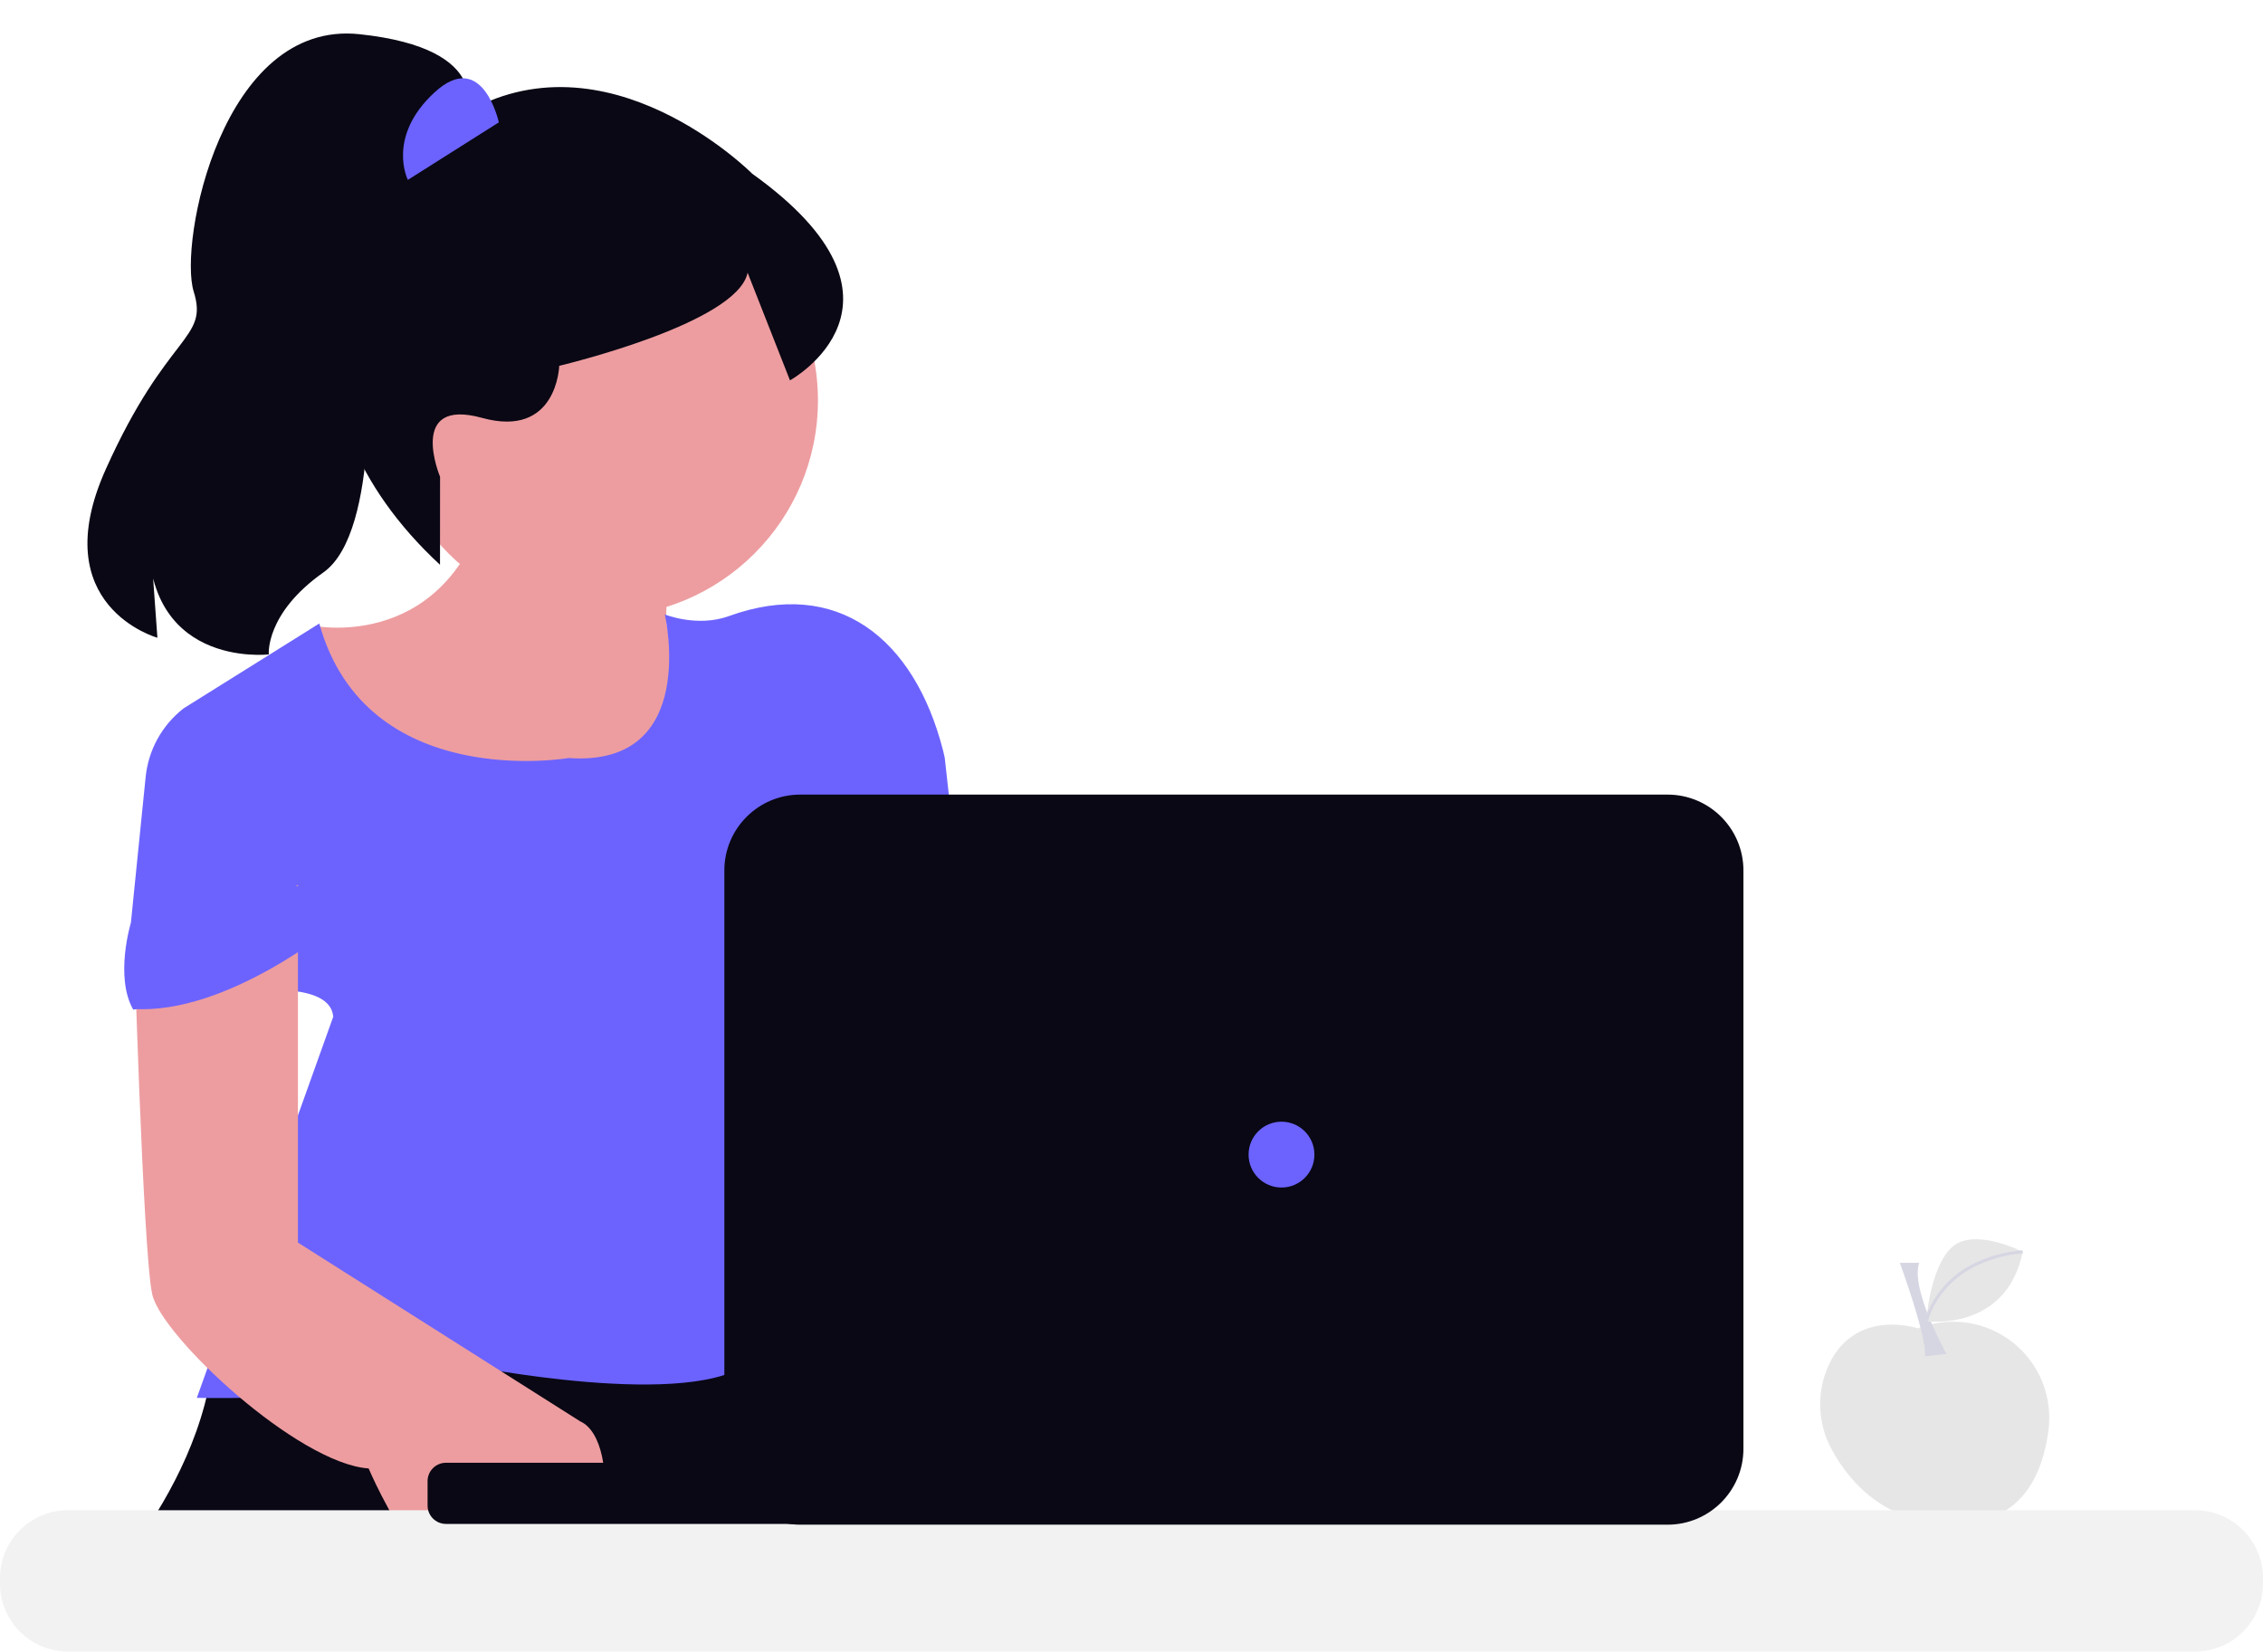
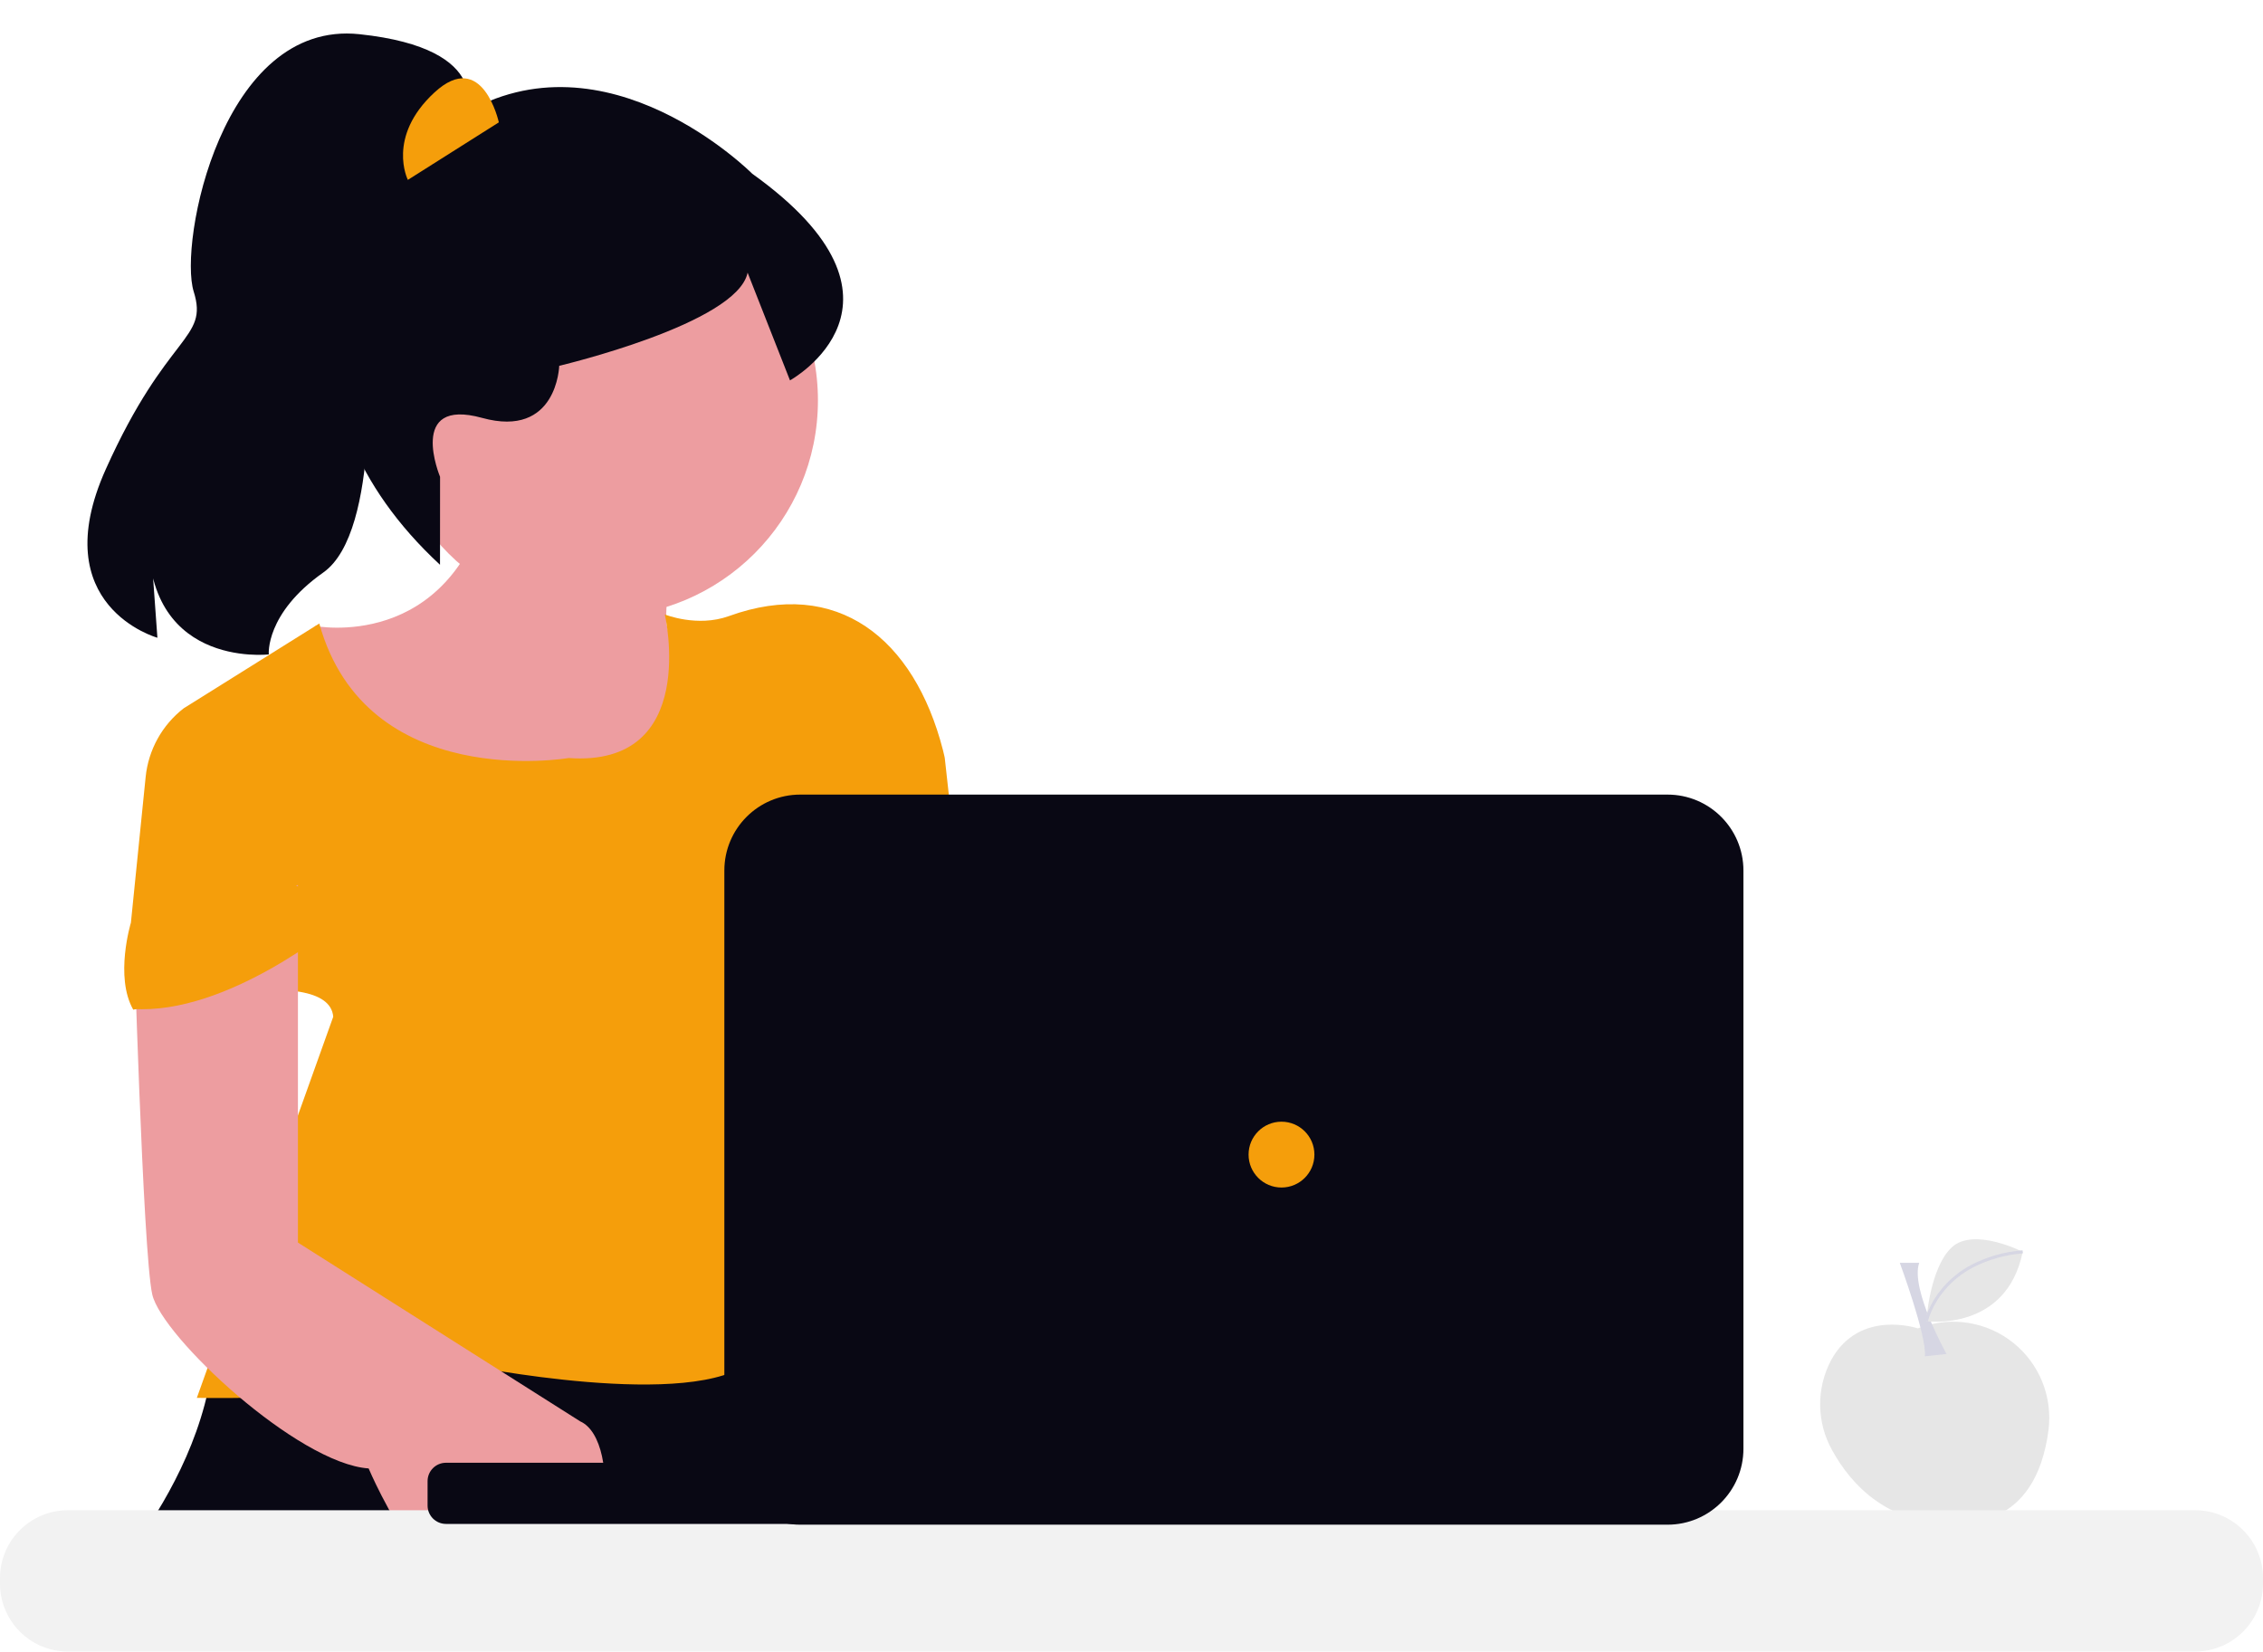
<svg xmlns="http://www.w3.org/2000/svg" width="800" height="583.833" viewBox="0 0 800 583.833" role="img" artist="Katerina Limpitsouni" source="https://undraw.co/">
  <g transform="translate(-560 -244.347)">
    <g transform="translate(1203.445 682.44)">
      <path d="M737.592,593.458s-20.693-7.01-30.648,11.219a33.254,33.254,0,0,0,.443,32.016c6.515,11.819,20.015,27.169,45.607,25.8,21.657-1.16,28.8-17.682,30.778-33.058a33.958,33.958,0,0,0-45.1-36.355Z" transform="translate(-703.056 -561.953)" fill="#e6e6e6" />
      <path d="M720.1,566s9.668,26.188,8.863,33.039l7.665-.8s-12.9-23-9.668-32.234Z" transform="translate(-691.942 -557.669)" fill="#d6d6e3" />
      <path d="M764.176,568.656s-17.349-8.871-25.128-1.54-8.958,26.067-8.958,26.067S758.4,597.072,764.176,568.656Z" transform="translate(-692.567 -564.214)" fill="#e6e6e6" />
      <path d="M730.68,592.965l-1.069-.224a20.866,20.866,0,0,1,1.205-3.544,32.281,32.281,0,0,1,4.878-7.916,34.82,34.82,0,0,1,10.493-8.433,47.711,47.711,0,0,1,17.983-5.064l.1,1.088a46.656,46.656,0,0,0-17.537,4.923,33.753,33.753,0,0,0-10.164,8.142,31.206,31.206,0,0,0-4.728,7.641A20.36,20.36,0,0,0,730.68,592.965Z" transform="translate(-692.611 -563.884)" fill="#d6d6e3" />
    </g>
    <path d="M479.1,576.09s43.248,93.143,38.258,108.154-282.764,0-282.764,0,51.562-51.562,41.581-108.154Z" transform="translate(358.416 124.168)" fill="#090814" />
    <path d="M421.049,366.036s-1.821,19.421-2.158,32.124,7.4,9.1,9.125,20.039-5.844,19.075-2.223,23.728c11.073,14.232-44.269,22.122-48.964,22.122s-55.33-17.341-64.818-22.134S294.67,402.39,294.67,402.39s47.428,9.488,61.66-45.83Z" transform="translate(376.625 63.228)" fill="#ed9da0" />
-     <path d="M400.057,445.786s-71.512,12.322-88.139-47.553L263.965,428.22a35.183,35.183,0,0,0-13.435,24.263l-5.212,51.51s-5.825,19.129.834,30.765c0,0,69.062-17.461,70.691,2.489L268.63,671.971s74.848,1.668,94.8-11.636c0,0,81.493,16.627,101.456-1.668s39.913-16.627,23.286-58.208c0,0,33.267-33.267,18.243-79.838s-.834.834-.834.834,32.433-15.806,30.765-45.737l-3.323-29.97s-.182-.99-.638-2.776C522.245,403.514,495,381.727,456.7,395.618c-11.193,4.052-22.634-.586-22.634-.586S446.615,449.108,400.057,445.786Z" transform="translate(360.959 66.532)" fill="#6c63ff" />
+     <path d="M400.057,445.786s-71.512,12.322-88.139-47.553L263.965,428.22a35.183,35.183,0,0,0-13.435,24.263l-5.212,51.51s-5.825,19.129.834,30.765c0,0,69.062-17.461,70.691,2.489L268.63,671.971s74.848,1.668,94.8-11.636c0,0,81.493,16.627,101.456-1.668s39.913-16.627,23.286-58.208c0,0,33.267-33.267,18.243-79.838s-.834.834-.834.834,32.433-15.806,30.765-45.737l-3.323-29.97s-.182-.99-.638-2.776C522.245,403.514,495,381.727,456.7,395.618c-11.193,4.052-22.634-.586-22.634-.586S446.615,449.108,400.057,445.786Z" transform="translate(360.959 66.532)" fill="#f59e0b" />
    <path d="M245.45,477.956s3.323,118.083,6.659,133.055,51.562,59.876,76.5,61.543c0,0,26.608,63.2,56.553,53.217s33.267-63.2,18.243-69.857l-99.788-63.2V466.32Z" transform="translate(361.707 90.901)" fill="#ed9da0" />
-     <path d="M317.1,482.765s-38.337,31.833-71.63,29.657c0,0-3.2-50.454,6.777-52.943S305.467,459.479,317.1,482.765Z" transform="translate(361.566 88.594)" fill="#6c63ff" />
+     <path d="M317.1,482.765s-38.337,31.833-71.63,29.657c0,0-3.2-50.454,6.777-52.943S305.467,459.479,317.1,482.765Z" transform="translate(361.566 88.594)" fill="#f59e0b" />
    <circle cx="76.503" cy="76.503" r="76.503" transform="translate(696.145 309.406)" fill="#ed9da0" />
    <rect width="800" height="49.946" rx="24" transform="translate(560 778.233)" fill="#f2f2f2" />
    <rect width="153.018" height="21.618" rx="6.5" transform="translate(711.154 761.45)" fill="#090814" />
    <rect width="360.257" height="258.097" rx="26.84" transform="translate(816.068 525.244)" fill="#090814" />
-     <circle cx="11.636" cy="11.636" r="11.636" transform="translate(1001.387 640.877)" fill="#6c63ff" />
+     <circle cx="11.636" cy="11.636" r="11.636" transform="translate(1001.387 640.877)" fill="#f59e0b" />
    <path d="M263.509,344.223s17.694,63.792.243,81.968-13.4,32.111-13.4,32.111-44.085,14.072-50.525-38.027l10.751,39.758s-41.387-3.265-29.289-54.968,27.094-51.757,18.538-67.6-8.556-96.269,40.12-100.5,42.328,21.164,42.328,21.164l-18.77,86.1Z" transform="translate(496.715 -21.963) rotate(11)" fill="#090814" />
    <path d="M411.977,260.257s-60.371-40.961-104.815-.75-47.434,113.975,22.844,157.516l-5.913-30.533s-16.931-25.4,10.582-23.28,23.28-23.28,23.28-23.28,58.925-26.562,59.092-45.027l21.971,34.522s43.912-36.673-27.041-69.169Z" transform="translate(471.176 -28.326) rotate(11)" fill="#090814" />
-     <path d="M324.452,261.137s-10.644-24.72-24.37-6.011-3.321,32.111-3.321,32.111Z" transform="translate(467.682 -30.647) rotate(11)" fill="#6c63ff" />
+     <path d="M324.452,261.137s-10.644-24.72-24.37-6.011-3.321,32.111-3.321,32.111Z" transform="translate(467.682 -30.647) rotate(11)" fill="#f59e0b" />
  </g>
</svg>
